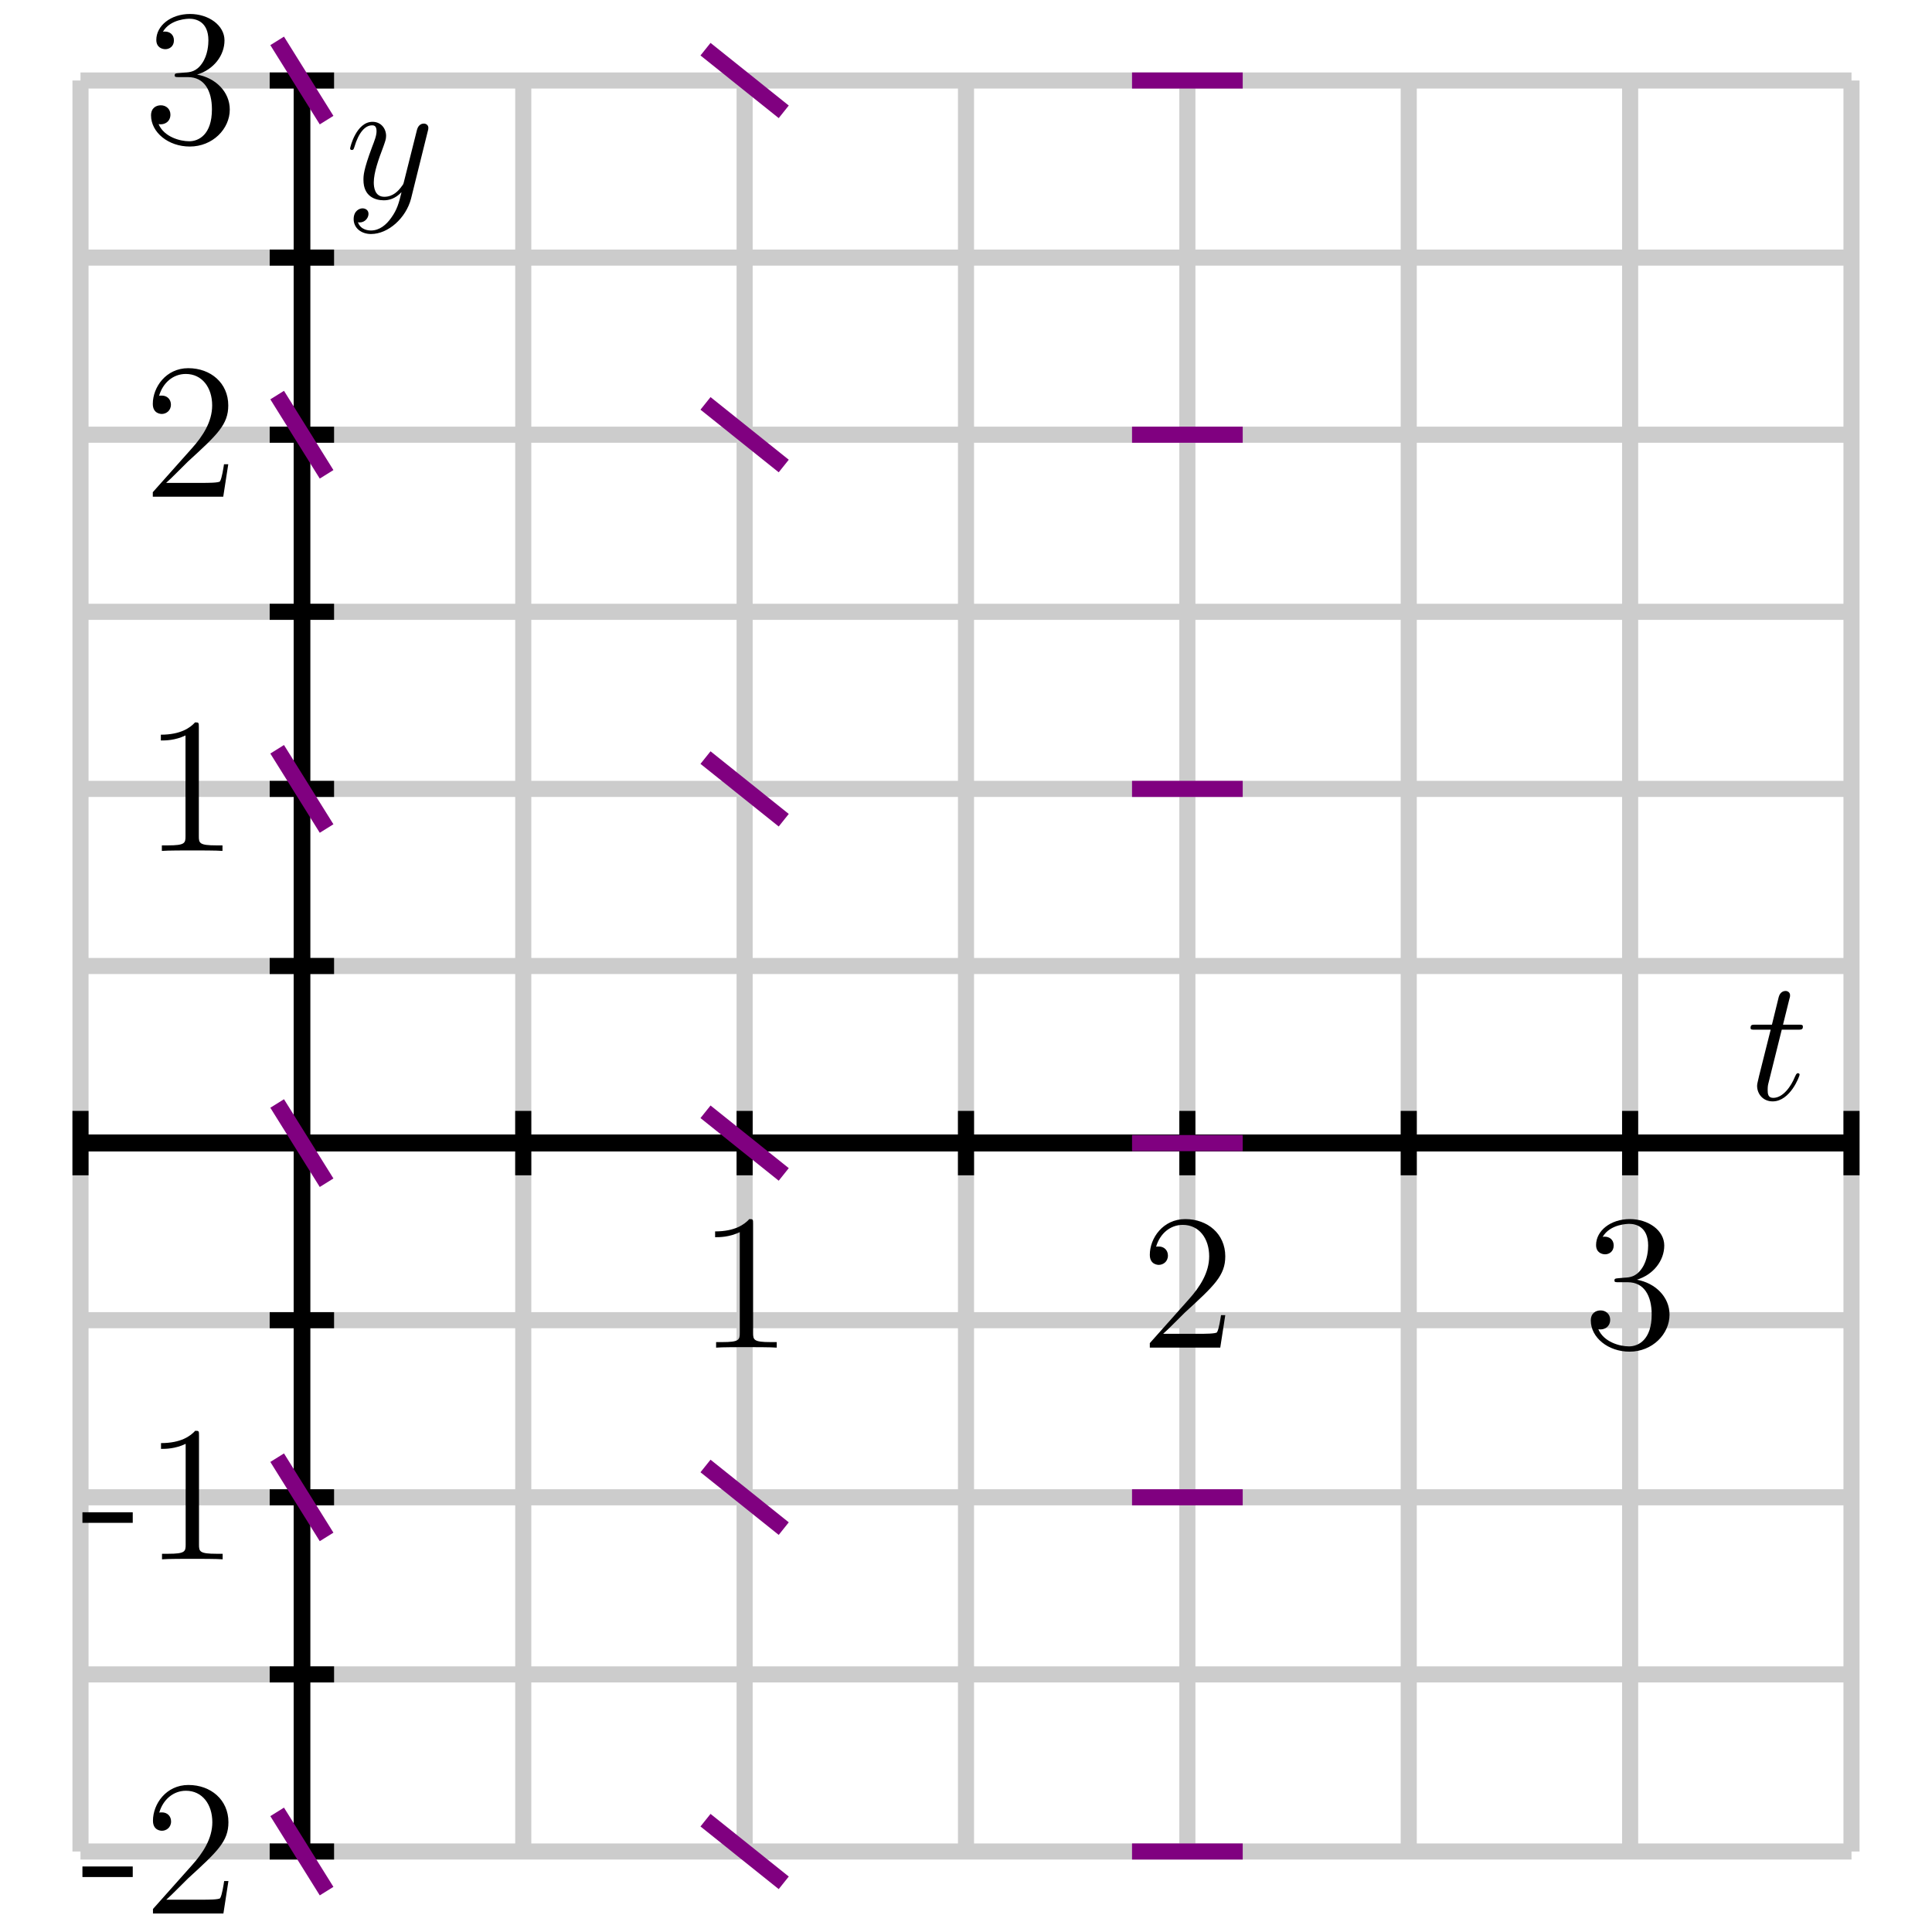
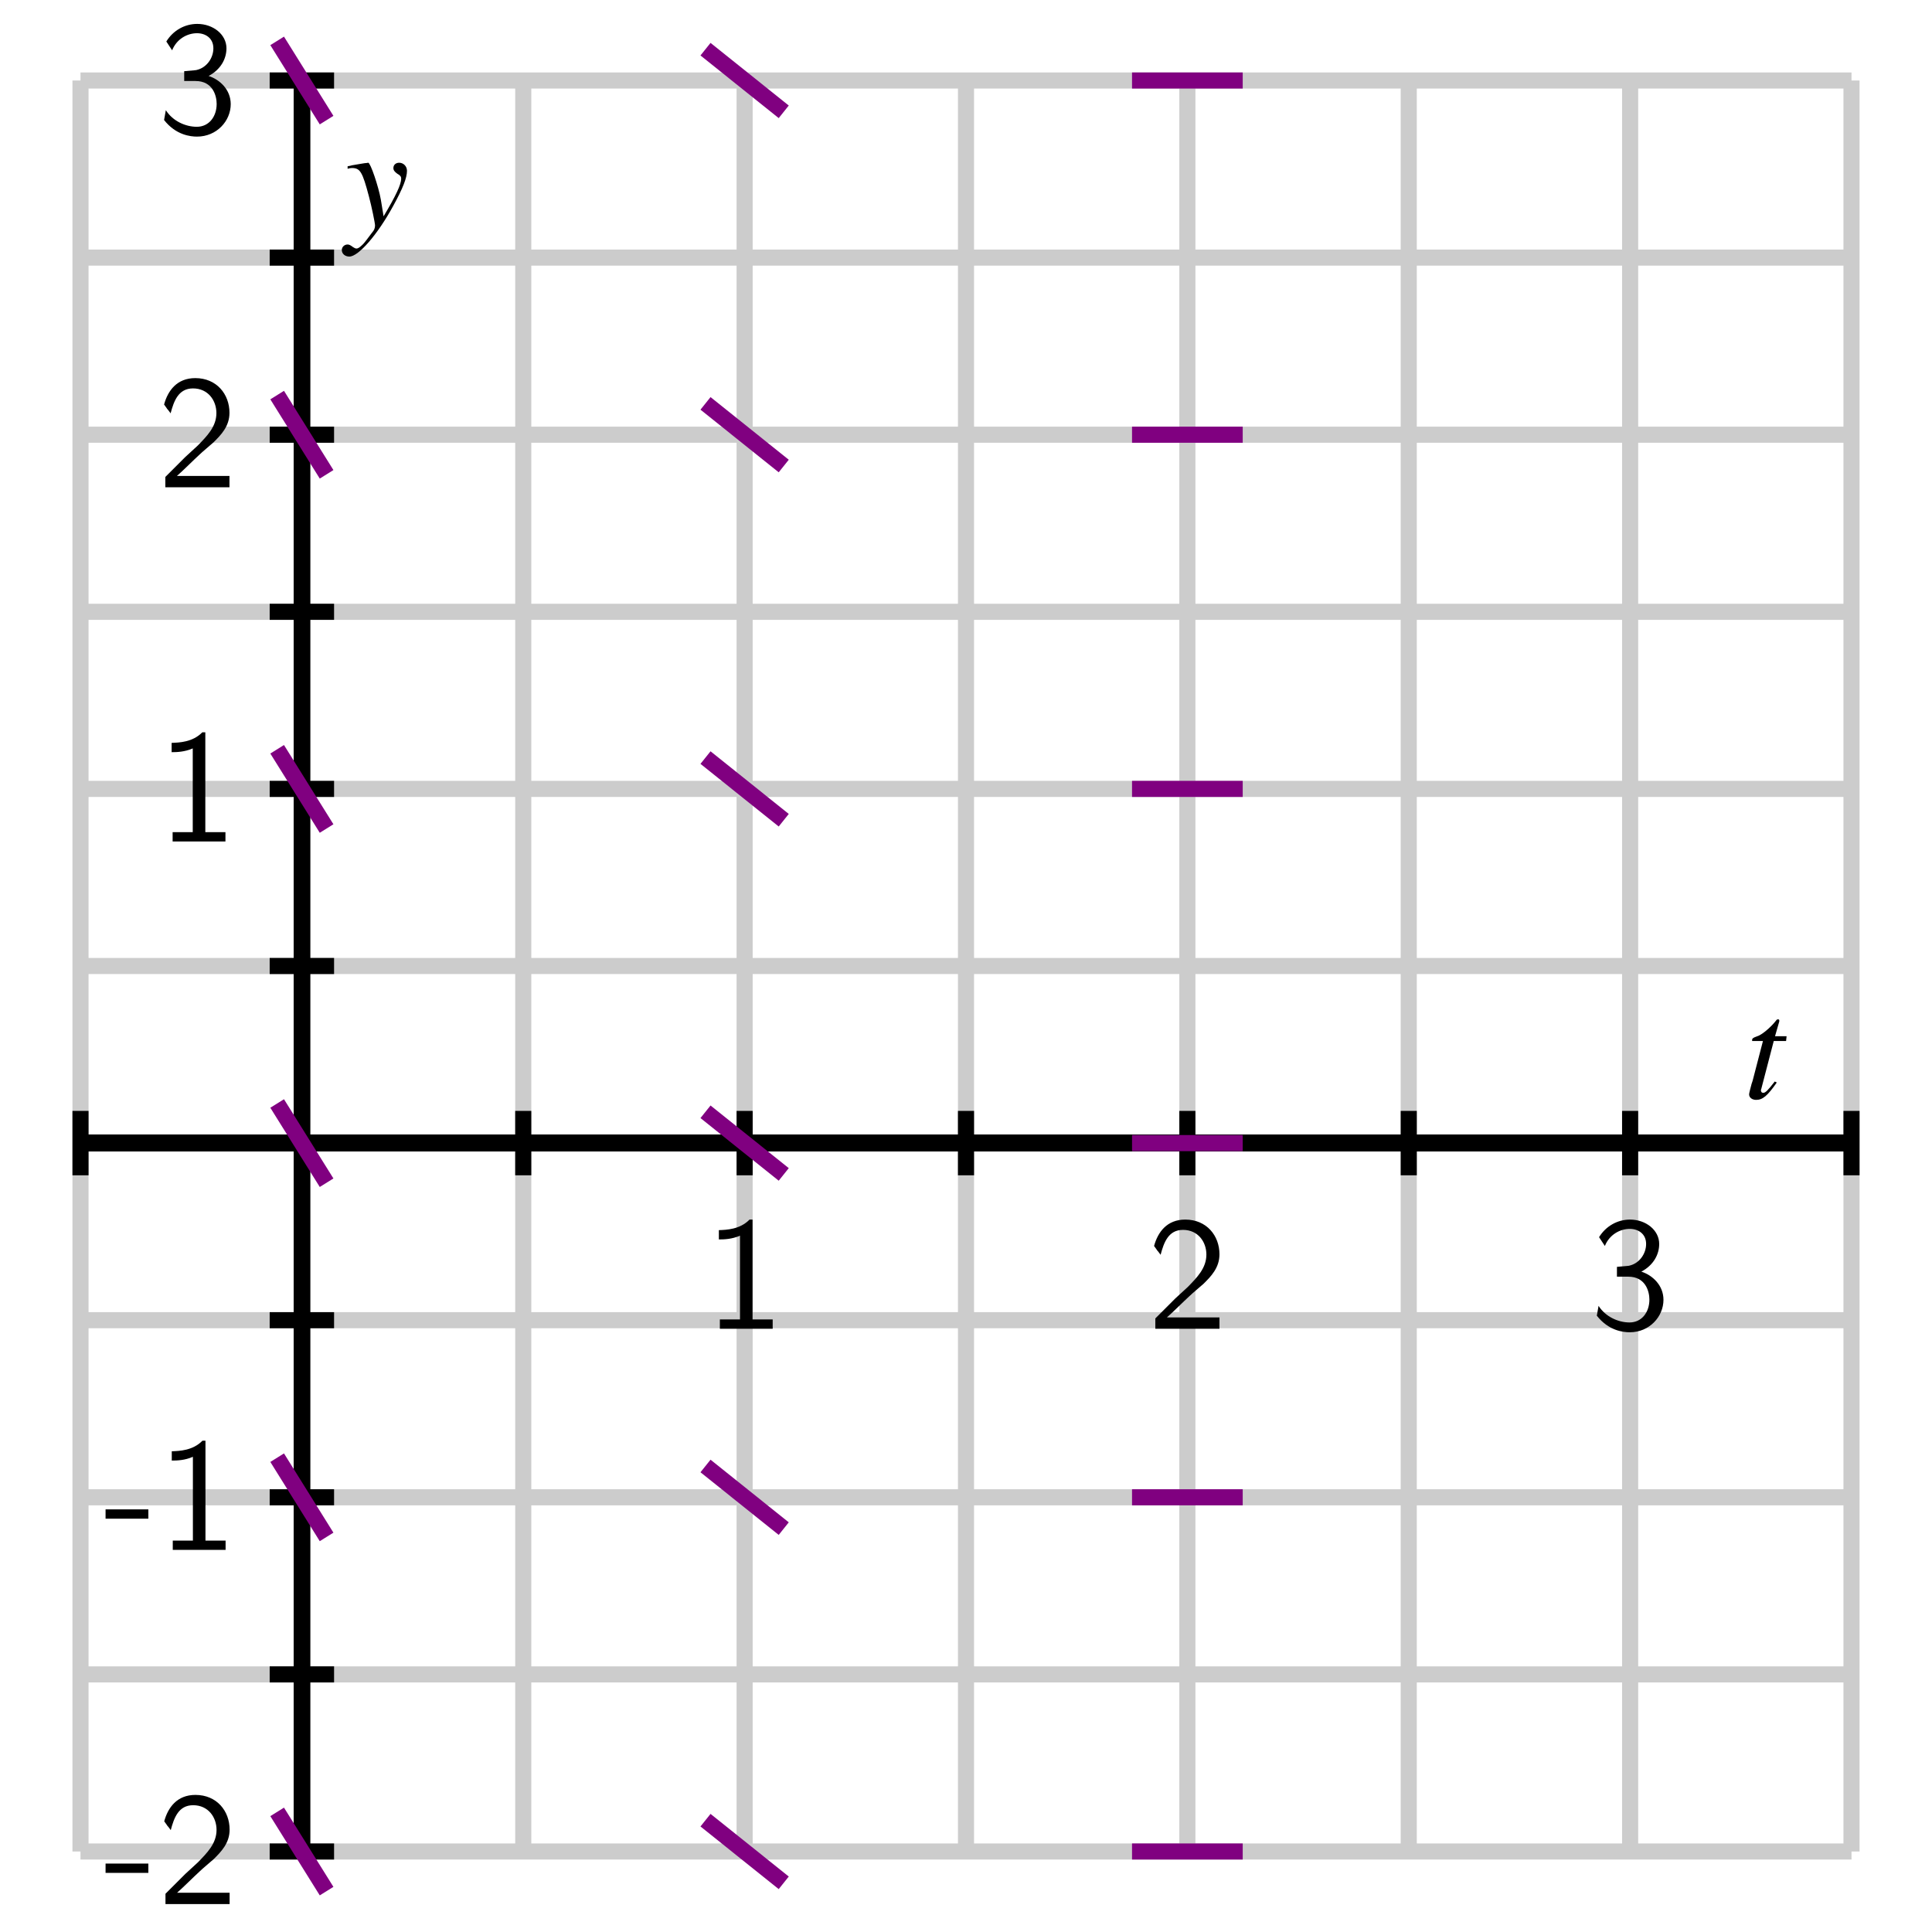
<svg xmlns="http://www.w3.org/2000/svg" xmlns:xlink="http://www.w3.org/1999/xlink" width="120pt" height="120pt" viewBox="0 0 120 120" version="1.1">
  <defs>
    <g>
      <symbol overflow="visible" id="glyph0-0">
        <path style="stroke:none;" d="" />
      </symbol>
      <symbol overflow="visible" id="glyph0-1">
-         <path style="stroke:none;" d="M 3.453 -7.688 C 3.453 -7.969 3.453 -7.984 3.219 -7.984 C 2.922 -7.656 2.328 -7.219 1.094 -7.219 L 1.094 -6.859 C 1.375 -6.859 1.969 -6.859 2.625 -7.172 L 2.625 -0.922 C 2.625 -0.484 2.594 -0.344 1.531 -0.344 L 1.156 -0.344 L 1.156 0 C 1.484 -0.031 2.656 -0.031 3.047 -0.031 C 3.438 -0.031 4.594 -0.031 4.922 0 L 4.922 -0.344 L 4.547 -0.344 C 3.484 -0.344 3.453 -0.484 3.453 -0.922 Z M 3.453 -7.688 " />
+         <path style="stroke:none;" d="M 2.984 -6.781 L 2.797 -6.781 C 2.203 -6.172 1.375 -6.141 0.891 -6.125 L 0.891 -5.547 C 1.219 -5.547 1.703 -5.562 2.203 -5.781 L 2.203 -0.578 L 0.953 -0.578 L 0.953 0 L 4.234 0 L 4.234 -0.578 L 2.984 -0.578 Z M 2.984 -6.781 " />
      </symbol>
      <symbol overflow="visible" id="glyph0-2">
-         <path style="stroke:none;" d="M 5.281 -2.016 L 5.016 -2.016 C 4.984 -1.812 4.891 -1.156 4.766 -0.953 C 4.688 -0.859 4 -0.859 3.641 -0.859 L 1.422 -0.859 C 1.734 -1.125 2.469 -1.891 2.781 -2.188 C 4.609 -3.859 5.281 -4.484 5.281 -5.672 C 5.281 -7.062 4.188 -7.984 2.797 -7.984 C 1.406 -7.984 0.594 -6.797 0.594 -5.766 C 0.594 -5.141 1.109 -5.141 1.156 -5.141 C 1.406 -5.141 1.719 -5.328 1.719 -5.719 C 1.719 -6.047 1.484 -6.281 1.156 -6.281 C 1.047 -6.281 1.016 -6.281 0.984 -6.266 C 1.219 -7.078 1.859 -7.625 2.641 -7.625 C 3.656 -7.625 4.281 -6.781 4.281 -5.672 C 4.281 -4.656 3.703 -3.766 3.016 -3 L 0.594 -0.281 L 0.594 0 L 4.969 0 Z M 5.281 -2.016 " />
+         <path style="stroke:none;" d="M 1.734 -1.875 L 0.5 -0.641 L 0.5 0 L 4.484 0 L 4.484 -0.703 L 2.672 -0.703 C 2.547 -0.703 2.438 -0.703 2.312 -0.703 L 1.219 -0.703 C 1.547 -0.984 2.297 -1.734 2.609 -2.016 C 2.797 -2.203 3.312 -2.625 3.5 -2.797 C 3.953 -3.25 4.484 -3.781 4.484 -4.625 C 4.484 -5.781 3.688 -6.781 2.359 -6.781 C 1.219 -6.781 0.656 -6 0.422 -5.141 C 0.547 -4.969 0.594 -4.906 0.609 -4.875 C 0.625 -4.859 0.734 -4.734 0.828 -4.594 C 1.031 -5.359 1.312 -6.141 2.219 -6.141 C 3.156 -6.141 3.672 -5.391 3.672 -4.609 C 3.672 -3.766 3.094 -3.188 2.516 -2.594 Z M 1.734 -1.875 " />
      </symbol>
      <symbol overflow="visible" id="glyph0-3">
-         <path style="stroke:none;" d="M 2.203 -4.312 C 2 -4.297 1.953 -4.281 1.953 -4.172 C 1.953 -4.062 2.016 -4.062 2.234 -4.062 L 2.781 -4.062 C 3.797 -4.062 4.266 -3.219 4.266 -2.062 C 4.266 -0.484 3.438 -0.078 2.859 -0.078 C 2.281 -0.078 1.297 -0.344 0.953 -1.141 C 1.328 -1.078 1.688 -1.297 1.688 -1.734 C 1.688 -2.078 1.422 -2.312 1.094 -2.312 C 0.797 -2.312 0.484 -2.141 0.484 -1.688 C 0.484 -0.625 1.562 0.25 2.891 0.25 C 4.312 0.25 5.375 -0.844 5.375 -2.047 C 5.375 -3.156 4.484 -4.016 3.344 -4.219 C 4.375 -4.531 5.047 -5.406 5.047 -6.344 C 5.047 -7.281 4.062 -7.984 2.906 -7.984 C 1.703 -7.984 0.812 -7.25 0.812 -6.375 C 0.812 -5.891 1.188 -5.797 1.375 -5.797 C 1.625 -5.797 1.906 -5.969 1.906 -6.344 C 1.906 -6.719 1.625 -6.891 1.359 -6.891 C 1.281 -6.891 1.266 -6.891 1.219 -6.875 C 1.688 -7.688 2.812 -7.688 2.875 -7.688 C 3.266 -7.688 4.047 -7.516 4.047 -6.344 C 4.047 -6.109 4.016 -5.438 3.656 -4.922 C 3.297 -4.391 2.891 -4.359 2.562 -4.344 Z M 2.203 -4.312 " />
+         <path style="stroke:none;" d="M 0.922 -5.141 C 1.203 -5.844 1.859 -6.203 2.469 -6.203 C 2.984 -6.203 3.484 -5.906 3.484 -5.266 C 3.484 -4.656 3.062 -4.062 2.453 -3.922 C 2.406 -3.906 2.375 -3.906 1.672 -3.844 L 1.672 -3.234 L 2.375 -3.234 C 3.453 -3.234 3.688 -2.312 3.688 -1.812 C 3.688 -1.031 3.219 -0.391 2.453 -0.391 C 1.766 -0.391 0.969 -0.734 0.531 -1.422 L 0.422 -0.812 C 1.156 0.125 2.062 0.219 2.469 0.219 C 3.688 0.219 4.562 -0.75 4.562 -1.797 C 4.562 -2.703 3.875 -3.328 3.188 -3.547 C 3.953 -3.953 4.297 -4.625 4.297 -5.266 C 4.297 -6.125 3.469 -6.781 2.484 -6.781 C 1.703 -6.781 0.984 -6.375 0.562 -5.688 Z M 0.922 -5.141 " />
      </symbol>
      <symbol overflow="visible" id="glyph0-4">
-         <path style="stroke:none;" d="M 3.25 -2.266 L 3.25 -2.922 L 0.125 -2.922 L 0.125 -2.266 Z M 3.25 -2.266 " />
+         <path style="stroke:none;" d="M 2.766 -1.938 L 2.766 -2.516 L 0.109 -2.516 L 0.109 -1.938 Z M 2.766 -1.938 " />
      </symbol>
      <symbol overflow="visible" id="glyph1-0">
        <path style="stroke:none;" d="" />
      </symbol>
      <symbol overflow="visible" id="glyph1-1">
-         <path style="stroke:none;" d="M 2.172 -4.344 L 3.156 -4.344 C 3.375 -4.344 3.484 -4.344 3.484 -4.531 C 3.484 -4.656 3.406 -4.656 3.203 -4.656 L 2.25 -4.656 L 2.641 -6.234 C 2.688 -6.375 2.688 -6.406 2.688 -6.484 C 2.688 -6.656 2.547 -6.75 2.406 -6.75 C 2.328 -6.75 2.078 -6.719 1.984 -6.375 L 1.562 -4.656 L 0.547 -4.656 C 0.328 -4.656 0.234 -4.656 0.234 -4.453 C 0.234 -4.344 0.312 -4.344 0.516 -4.344 L 1.484 -4.344 L 0.766 -1.484 C 0.688 -1.109 0.641 -1 0.641 -0.859 C 0.641 -0.359 1 0.109 1.609 0.109 C 2.703 0.109 3.281 -1.469 3.281 -1.547 C 3.281 -1.609 3.234 -1.641 3.172 -1.641 C 3.156 -1.641 3.109 -1.641 3.094 -1.594 C 3.078 -1.594 3.062 -1.578 2.984 -1.406 C 2.766 -0.859 2.266 -0.109 1.641 -0.109 C 1.312 -0.109 1.297 -0.375 1.297 -0.609 C 1.297 -0.625 1.297 -0.828 1.328 -0.953 Z M 2.172 -4.344 " />
+         <path style="stroke:none;" d="M 2.656 -3.859 L 1.938 -3.859 L 2.203 -4.781 C 2.203 -4.797 2.203 -4.812 2.203 -4.828 C 2.203 -4.891 2.172 -4.906 2.141 -4.906 C 2.078 -4.906 2.047 -4.906 2 -4.828 C 1.641 -4.375 1.094 -3.922 0.797 -3.844 C 0.578 -3.766 0.516 -3.719 0.516 -3.625 C 0.516 -3.609 0.516 -3.594 0.516 -3.562 L 1.188 -3.562 L 0.547 -1.094 C 0.516 -1.016 0.516 -0.984 0.484 -0.906 C 0.406 -0.625 0.328 -0.312 0.328 -0.25 C 0.328 -0.047 0.516 0.094 0.766 0.094 C 1.172 0.094 1.469 -0.156 2.047 -0.984 L 1.922 -1.047 C 1.484 -0.484 1.344 -0.344 1.203 -0.344 C 1.109 -0.344 1.062 -0.406 1.062 -0.516 C 1.062 -0.531 1.062 -0.547 1.078 -0.562 L 1.859 -3.562 L 2.625 -3.562 Z M 2.656 -3.859 " />
      </symbol>
      <symbol overflow="visible" id="glyph1-2">
-         <path style="stroke:none;" d="M 2.844 1.203 C 2.547 1.625 2.125 1.984 1.594 1.984 C 1.469 1.984 0.953 1.969 0.781 1.469 C 0.828 1.484 0.875 1.484 0.891 1.484 C 1.219 1.484 1.438 1.203 1.438 0.953 C 1.438 0.703 1.234 0.609 1.062 0.609 C 0.891 0.609 0.516 0.75 0.516 1.281 C 0.516 1.828 0.984 2.203 1.594 2.203 C 2.672 2.203 3.766 1.203 4.078 0.016 L 5.125 -4.203 C 5.141 -4.25 5.156 -4.312 5.156 -4.391 C 5.156 -4.547 5.031 -4.656 4.875 -4.656 C 4.766 -4.656 4.547 -4.609 4.453 -4.281 L 3.656 -1.109 C 3.609 -0.922 3.609 -0.891 3.516 -0.781 C 3.297 -0.469 2.953 -0.109 2.422 -0.109 C 1.828 -0.109 1.766 -0.703 1.766 -1 C 1.766 -1.609 2.062 -2.438 2.359 -3.219 C 2.469 -3.531 2.531 -3.688 2.531 -3.891 C 2.531 -4.344 2.219 -4.766 1.688 -4.766 C 0.688 -4.766 0.297 -3.203 0.297 -3.109 C 0.297 -3.062 0.328 -3.016 0.406 -3.016 C 0.5 -3.016 0.516 -3.062 0.562 -3.203 C 0.828 -4.109 1.234 -4.547 1.656 -4.547 C 1.75 -4.547 1.938 -4.547 1.938 -4.188 C 1.938 -3.906 1.812 -3.594 1.656 -3.188 C 1.125 -1.766 1.125 -1.422 1.125 -1.156 C 1.125 -0.125 1.859 0.109 2.391 0.109 C 2.703 0.109 3.094 0.016 3.484 -0.391 L 3.484 -0.375 C 3.328 0.266 3.219 0.688 2.844 1.203 Z M 2.844 1.203 " />
+         <path style="stroke:none;" d="M 0.141 -3.594 C 0.25 -3.625 0.312 -3.641 0.406 -3.641 C 0.922 -3.641 1.062 -3.406 1.469 -1.859 C 1.625 -1.281 1.844 -0.219 1.844 -0.078 C 1.844 0.078 1.797 0.219 1.656 0.375 C 1.375 0.75 1.203 0.984 1.094 1.094 C 0.906 1.281 0.797 1.359 0.688 1.359 C 0.625 1.359 0.562 1.328 0.469 1.266 C 0.328 1.156 0.234 1.109 0.141 1.109 C -0.062 1.109 -0.219 1.266 -0.219 1.453 C -0.219 1.688 -0.016 1.859 0.25 1.859 C 0.812 1.859 2 0.5 2.969 -1.281 C 3.578 -2.391 3.828 -3.031 3.828 -3.469 C 3.828 -3.75 3.609 -3.969 3.344 -3.969 C 3.125 -3.969 2.984 -3.828 2.984 -3.641 C 2.984 -3.5 3.062 -3.406 3.234 -3.281 C 3.406 -3.188 3.469 -3.109 3.469 -2.984 C 3.469 -2.625 3.141 -1.922 2.375 -0.641 L 2.203 -1.688 C 2.062 -2.484 1.562 -3.969 1.422 -3.969 L 1.391 -3.969 C 1.375 -3.953 1.344 -3.953 1.312 -3.953 C 1.219 -3.953 0.906 -3.891 0.422 -3.812 C 0.375 -3.797 0.266 -3.766 0.141 -3.75 Z M 0.141 -3.594 " />
      </symbol>
    </g>
  </defs>
  <g id="surface1">
    <path style="fill:none;stroke-width:10;stroke-linecap:butt;stroke-linejoin:miter;stroke:rgb(80.077%,80.077%,80.077%);stroke-opacity:1;stroke-miterlimit:10;" d="M 50 50 L 50 1150 M 187.5 50 L 187.5 1150 M 325 50 L 325 1150 M 462.5 50 L 462.5 1150 M 600 50 L 600 1150 M 737.5 50 L 737.5 1150 M 875 50 L 875 1150 M 1012.5 50 L 1012.5 1150 M 1150 50 L 1150 1150 M 50 50 L 1150 50 M 50 160 L 1150 160 M 50 270 L 1150 270 M 50 380 L 1150 380 M 50 490 L 1150 490 M 50 600 L 1150 600 M 50 710 L 1150 710 M 50 820 L 1150 820 M 50 930 L 1150 930 M 50 1040 L 1150 1040 M 50 1150 L 1150 1150 " transform="matrix(0.1,0,0,-0.1,0,120)" />
    <path style="fill:none;stroke-width:10;stroke-linecap:butt;stroke-linejoin:miter;stroke:rgb(0%,0%,0%);stroke-opacity:1;stroke-miterlimit:10;" d="M 50 490 L 1150 490 M 187.5 50 L 187.5 1150 " transform="matrix(0.1,0,0,-0.1,0,120)" />
    <path style="fill:none;stroke-width:10;stroke-linecap:butt;stroke-linejoin:miter;stroke:rgb(0%,0%,0%);stroke-opacity:1;stroke-miterlimit:10;" d="M 50 490 L 1150 490 M 187.5 50 L 187.5 1150 M 50 470 L 50 510 " transform="matrix(0.1,0,0,-0.1,0,120)" />
    <path style="fill:none;stroke-width:10;stroke-linecap:butt;stroke-linejoin:miter;stroke:rgb(0%,0%,0%);stroke-opacity:1;stroke-miterlimit:10;" d="M 50 490 L 1150 490 M 187.5 50 L 187.5 1150 M 187.5 470 L 187.5 510 " transform="matrix(0.1,0,0,-0.1,0,120)" />
    <path style="fill:none;stroke-width:10;stroke-linecap:butt;stroke-linejoin:miter;stroke:rgb(0%,0%,0%);stroke-opacity:1;stroke-miterlimit:10;" d="M 50 490 L 1150 490 M 187.5 50 L 187.5 1150 M 325 470 L 325 510 " transform="matrix(0.1,0,0,-0.1,0,120)" />
    <path style="fill:none;stroke-width:10;stroke-linecap:butt;stroke-linejoin:miter;stroke:rgb(0%,0%,0%);stroke-opacity:1;stroke-miterlimit:10;" d="M 50 490 L 1150 490 M 187.5 50 L 187.5 1150 M 462.5 470 L 462.5 510 " transform="matrix(0.1,0,0,-0.1,0,120)" />
    <path style="fill:none;stroke-width:10;stroke-linecap:butt;stroke-linejoin:miter;stroke:rgb(0%,0%,0%);stroke-opacity:1;stroke-miterlimit:10;" d="M 50 490 L 1150 490 M 187.5 50 L 187.5 1150 M 600 470 L 600 510 " transform="matrix(0.1,0,0,-0.1,0,120)" />
    <path style="fill:none;stroke-width:10;stroke-linecap:butt;stroke-linejoin:miter;stroke:rgb(0%,0%,0%);stroke-opacity:1;stroke-miterlimit:10;" d="M 50 490 L 1150 490 M 187.5 50 L 187.5 1150 M 737.5 470 L 737.5 510 " transform="matrix(0.1,0,0,-0.1,0,120)" />
    <path style="fill:none;stroke-width:10;stroke-linecap:butt;stroke-linejoin:miter;stroke:rgb(0%,0%,0%);stroke-opacity:1;stroke-miterlimit:10;" d="M 50 490 L 1150 490 M 187.5 50 L 187.5 1150 M 875 470 L 875 510 " transform="matrix(0.1,0,0,-0.1,0,120)" />
    <path style="fill:none;stroke-width:10;stroke-linecap:butt;stroke-linejoin:miter;stroke:rgb(0%,0%,0%);stroke-opacity:1;stroke-miterlimit:10;" d="M 50 490 L 1150 490 M 187.5 50 L 187.5 1150 M 1012.5 470 L 1012.5 510 " transform="matrix(0.1,0,0,-0.1,0,120)" />
    <path style="fill:none;stroke-width:10;stroke-linecap:butt;stroke-linejoin:miter;stroke:rgb(0%,0%,0%);stroke-opacity:1;stroke-miterlimit:10;" d="M 50 490 L 1150 490 M 187.5 50 L 187.5 1150 M 1150 470 L 1150 510 " transform="matrix(0.1,0,0,-0.1,0,120)" />
    <path style="fill:none;stroke-width:10;stroke-linecap:butt;stroke-linejoin:miter;stroke:rgb(0%,0%,0%);stroke-opacity:1;stroke-miterlimit:10;" d="M 50 490 L 1150 490 M 187.5 50 L 187.5 1150 M 167.5 50 L 207.5 50 " transform="matrix(0.1,0,0,-0.1,0,120)" />
    <path style="fill:none;stroke-width:10;stroke-linecap:butt;stroke-linejoin:miter;stroke:rgb(0%,0%,0%);stroke-opacity:1;stroke-miterlimit:10;" d="M 50 490 L 1150 490 M 187.5 50 L 187.5 1150 M 167.5 160 L 207.5 160 " transform="matrix(0.1,0,0,-0.1,0,120)" />
    <path style="fill:none;stroke-width:10;stroke-linecap:butt;stroke-linejoin:miter;stroke:rgb(0%,0%,0%);stroke-opacity:1;stroke-miterlimit:10;" d="M 50 490 L 1150 490 M 187.5 50 L 187.5 1150 M 167.5 270 L 207.5 270 " transform="matrix(0.1,0,0,-0.1,0,120)" />
    <path style="fill:none;stroke-width:10;stroke-linecap:butt;stroke-linejoin:miter;stroke:rgb(0%,0%,0%);stroke-opacity:1;stroke-miterlimit:10;" d="M 50 490 L 1150 490 M 187.5 50 L 187.5 1150 M 167.5 380 L 207.5 380 " transform="matrix(0.1,0,0,-0.1,0,120)" />
    <path style="fill:none;stroke-width:10;stroke-linecap:butt;stroke-linejoin:miter;stroke:rgb(0%,0%,0%);stroke-opacity:1;stroke-miterlimit:10;" d="M 50 490 L 1150 490 M 187.5 50 L 187.5 1150 M 167.5 490 L 207.5 490 " transform="matrix(0.1,0,0,-0.1,0,120)" />
    <path style="fill:none;stroke-width:10;stroke-linecap:butt;stroke-linejoin:miter;stroke:rgb(0%,0%,0%);stroke-opacity:1;stroke-miterlimit:10;" d="M 50 490 L 1150 490 M 187.5 50 L 187.5 1150 M 167.5 600 L 207.5 600 " transform="matrix(0.1,0,0,-0.1,0,120)" />
    <path style="fill:none;stroke-width:10;stroke-linecap:butt;stroke-linejoin:miter;stroke:rgb(0%,0%,0%);stroke-opacity:1;stroke-miterlimit:10;" d="M 50 490 L 1150 490 M 187.5 50 L 187.5 1150 M 167.5 710 L 207.5 710 " transform="matrix(0.1,0,0,-0.1,0,120)" />
    <path style="fill:none;stroke-width:10;stroke-linecap:butt;stroke-linejoin:miter;stroke:rgb(0%,0%,0%);stroke-opacity:1;stroke-miterlimit:10;" d="M 50 490 L 1150 490 M 187.5 50 L 187.5 1150 M 167.5 820 L 207.5 820 " transform="matrix(0.1,0,0,-0.1,0,120)" />
    <path style="fill:none;stroke-width:10;stroke-linecap:butt;stroke-linejoin:miter;stroke:rgb(0%,0%,0%);stroke-opacity:1;stroke-miterlimit:10;" d="M 50 490 L 1150 490 M 187.5 50 L 187.5 1150 M 167.5 930 L 207.5 930 " transform="matrix(0.1,0,0,-0.1,0,120)" />
    <path style="fill:none;stroke-width:10;stroke-linecap:butt;stroke-linejoin:miter;stroke:rgb(0%,0%,0%);stroke-opacity:1;stroke-miterlimit:10;" d="M 50 490 L 1150 490 M 187.5 50 L 187.5 1150 M 167.5 1040 L 207.5 1040 " transform="matrix(0.1,0,0,-0.1,0,120)" />
    <path style="fill:none;stroke-width:10;stroke-linecap:butt;stroke-linejoin:miter;stroke:rgb(0%,0%,0%);stroke-opacity:1;stroke-miterlimit:10;" d="M 50 490 L 1150 490 M 187.5 50 L 187.5 1150 M 167.5 1150 L 207.5 1150 " transform="matrix(0.1,0,0,-0.1,0,120)" />
    <g style="fill:rgb(0%,0%,0%);fill-opacity:1;">
-       <use xlink:href="#glyph0-1" x="43.323" y="83.704" />
+       <use xlink:href="#glyph0-1" x="43.759" y="82.531" />
    </g>
    <g style="fill:rgb(0%,0%,0%);fill-opacity:1;">
-       <use xlink:href="#glyph0-2" x="70.823" y="83.704" />
+       <use xlink:href="#glyph0-2" x="71.259" y="82.531" />
    </g>
    <g style="fill:rgb(0%,0%,0%);fill-opacity:1;">
-       <use xlink:href="#glyph0-3" x="98.323" y="83.704" />
+       <use xlink:href="#glyph0-3" x="98.759" y="82.531" />
    </g>
    <g style="fill:rgb(0%,0%,0%);fill-opacity:1;">
-       <use xlink:href="#glyph0-4" x="4.995" y="118.852" />
-       <use xlink:href="#glyph0-2" x="8.907" y="118.852" />
+       <use xlink:href="#glyph0-4" x="6.448" y="118.266" />
+       <use xlink:href="#glyph0-2" x="9.778" y="118.266" />
    </g>
    <g style="fill:rgb(0%,0%,0%);fill-opacity:1;">
-       <use xlink:href="#glyph0-4" x="4.995" y="96.852" />
-       <use xlink:href="#glyph0-1" x="8.907" y="96.852" />
+       <use xlink:href="#glyph0-4" x="6.448" y="96.266" />
+       <use xlink:href="#glyph0-1" x="9.778" y="96.266" />
    </g>
    <g style="fill:rgb(0%,0%,0%);fill-opacity:1;">
-       <use xlink:href="#glyph0-1" x="8.897" y="52.852" />
+       <use xlink:href="#glyph0-1" x="9.769" y="52.266" />
    </g>
    <g style="fill:rgb(0%,0%,0%);fill-opacity:1;">
-       <use xlink:href="#glyph0-2" x="8.897" y="30.852" />
+       <use xlink:href="#glyph0-2" x="9.769" y="30.266" />
    </g>
    <g style="fill:rgb(0%,0%,0%);fill-opacity:1;">
-       <use xlink:href="#glyph0-3" x="8.897" y="8.852" />
+       <use xlink:href="#glyph0-3" x="9.769" y="8.266" />
    </g>
    <g style="fill:rgb(0%,0%,0%);fill-opacity:1;">
-       <use xlink:href="#glyph1-1" x="108.496" y="68.3" />
+       <use xlink:href="#glyph1-1" x="108.312" y="68.221" />
    </g>
    <g style="fill:rgb(0%,0%,0%);fill-opacity:1;">
-       <use xlink:href="#glyph1-2" x="21.45" y="12.332" />
+       <use xlink:href="#glyph1-2" x="21.45" y="14.077" />
    </g>
    <path style="fill:none;stroke-width:10;stroke-linecap:butt;stroke-linejoin:miter;stroke:rgb(50%,0%,50%);stroke-opacity:1;stroke-miterlimit:10;" d="M 172.148 74.609 L 202.852 25.391 " transform="matrix(0.1,0,0,-0.1,0,120)" />
    <path style="fill:none;stroke-width:10;stroke-linecap:butt;stroke-linejoin:miter;stroke:rgb(50%,0%,50%);stroke-opacity:1;stroke-miterlimit:10;" d="M 172.148 294.609 L 202.852 245.391 " transform="matrix(0.1,0,0,-0.1,0,120)" />
    <path style="fill:none;stroke-width:10;stroke-linecap:butt;stroke-linejoin:miter;stroke:rgb(50%,0%,50%);stroke-opacity:1;stroke-miterlimit:10;" d="M 172.148 514.609 L 202.852 465.391 " transform="matrix(0.1,0,0,-0.1,0,120)" />
    <path style="fill:none;stroke-width:10;stroke-linecap:butt;stroke-linejoin:miter;stroke:rgb(50%,0%,50%);stroke-opacity:1;stroke-miterlimit:10;" d="M 172.148 734.609 L 202.852 685.391 " transform="matrix(0.1,0,0,-0.1,0,120)" />
    <path style="fill:none;stroke-width:10;stroke-linecap:butt;stroke-linejoin:miter;stroke:rgb(50%,0%,50%);stroke-opacity:1;stroke-miterlimit:10;" d="M 172.148 954.609 L 202.852 905.391 " transform="matrix(0.1,0,0,-0.1,0,120)" />
    <path style="fill:none;stroke-width:10;stroke-linecap:butt;stroke-linejoin:miter;stroke:rgb(50%,0%,50%);stroke-opacity:1;stroke-miterlimit:10;" d="M 172.148 1174.609 L 202.852 1125.391 " transform="matrix(0.1,0,0,-0.1,0,120)" />
    <path style="fill:none;stroke-width:10;stroke-linecap:butt;stroke-linejoin:miter;stroke:rgb(50%,0%,50%);stroke-opacity:1;stroke-miterlimit:10;" d="M 438.203 69.453 L 486.797 30.547 " transform="matrix(0.1,0,0,-0.1,0,120)" />
    <path style="fill:none;stroke-width:10;stroke-linecap:butt;stroke-linejoin:miter;stroke:rgb(50%,0%,50%);stroke-opacity:1;stroke-miterlimit:10;" d="M 438.203 289.453 L 486.797 250.547 " transform="matrix(0.1,0,0,-0.1,0,120)" />
    <path style="fill:none;stroke-width:10;stroke-linecap:butt;stroke-linejoin:miter;stroke:rgb(50%,0%,50%);stroke-opacity:1;stroke-miterlimit:10;" d="M 438.203 509.453 L 486.797 470.547 " transform="matrix(0.1,0,0,-0.1,0,120)" />
    <path style="fill:none;stroke-width:10;stroke-linecap:butt;stroke-linejoin:miter;stroke:rgb(50%,0%,50%);stroke-opacity:1;stroke-miterlimit:10;" d="M 438.203 729.453 L 486.797 690.547 " transform="matrix(0.1,0,0,-0.1,0,120)" />
    <path style="fill:none;stroke-width:10;stroke-linecap:butt;stroke-linejoin:miter;stroke:rgb(50%,0%,50%);stroke-opacity:1;stroke-miterlimit:10;" d="M 438.203 949.453 L 486.797 910.547 " transform="matrix(0.1,0,0,-0.1,0,120)" />
    <path style="fill:none;stroke-width:10;stroke-linecap:butt;stroke-linejoin:miter;stroke:rgb(50%,0%,50%);stroke-opacity:1;stroke-miterlimit:10;" d="M 438.203 1169.453 L 486.797 1130.547 " transform="matrix(0.1,0,0,-0.1,0,120)" />
    <path style="fill:none;stroke-width:10;stroke-linecap:butt;stroke-linejoin:miter;stroke:rgb(50%,0%,50%);stroke-opacity:1;stroke-miterlimit:10;" d="M 703.125 50 L 771.875 50 " transform="matrix(0.1,0,0,-0.1,0,120)" />
    <path style="fill:none;stroke-width:10;stroke-linecap:butt;stroke-linejoin:miter;stroke:rgb(50%,0%,50%);stroke-opacity:1;stroke-miterlimit:10;" d="M 703.125 270 L 771.875 270 " transform="matrix(0.1,0,0,-0.1,0,120)" />
    <path style="fill:none;stroke-width:10;stroke-linecap:butt;stroke-linejoin:miter;stroke:rgb(50%,0%,50%);stroke-opacity:1;stroke-miterlimit:10;" d="M 703.125 490 L 771.875 490 " transform="matrix(0.1,0,0,-0.1,0,120)" />
    <path style="fill:none;stroke-width:10;stroke-linecap:butt;stroke-linejoin:miter;stroke:rgb(50%,0%,50%);stroke-opacity:1;stroke-miterlimit:10;" d="M 703.125 710 L 771.875 710 " transform="matrix(0.1,0,0,-0.1,0,120)" />
    <path style="fill:none;stroke-width:10;stroke-linecap:butt;stroke-linejoin:miter;stroke:rgb(50%,0%,50%);stroke-opacity:1;stroke-miterlimit:10;" d="M 703.125 930 L 771.875 930 " transform="matrix(0.1,0,0,-0.1,0,120)" />
    <path style="fill:none;stroke-width:10;stroke-linecap:butt;stroke-linejoin:miter;stroke:rgb(50%,0%,50%);stroke-opacity:1;stroke-miterlimit:10;" d="M 703.125 1150 L 771.875 1150 " transform="matrix(0.1,0,0,-0.1,0,120)" />
  </g>
</svg>
